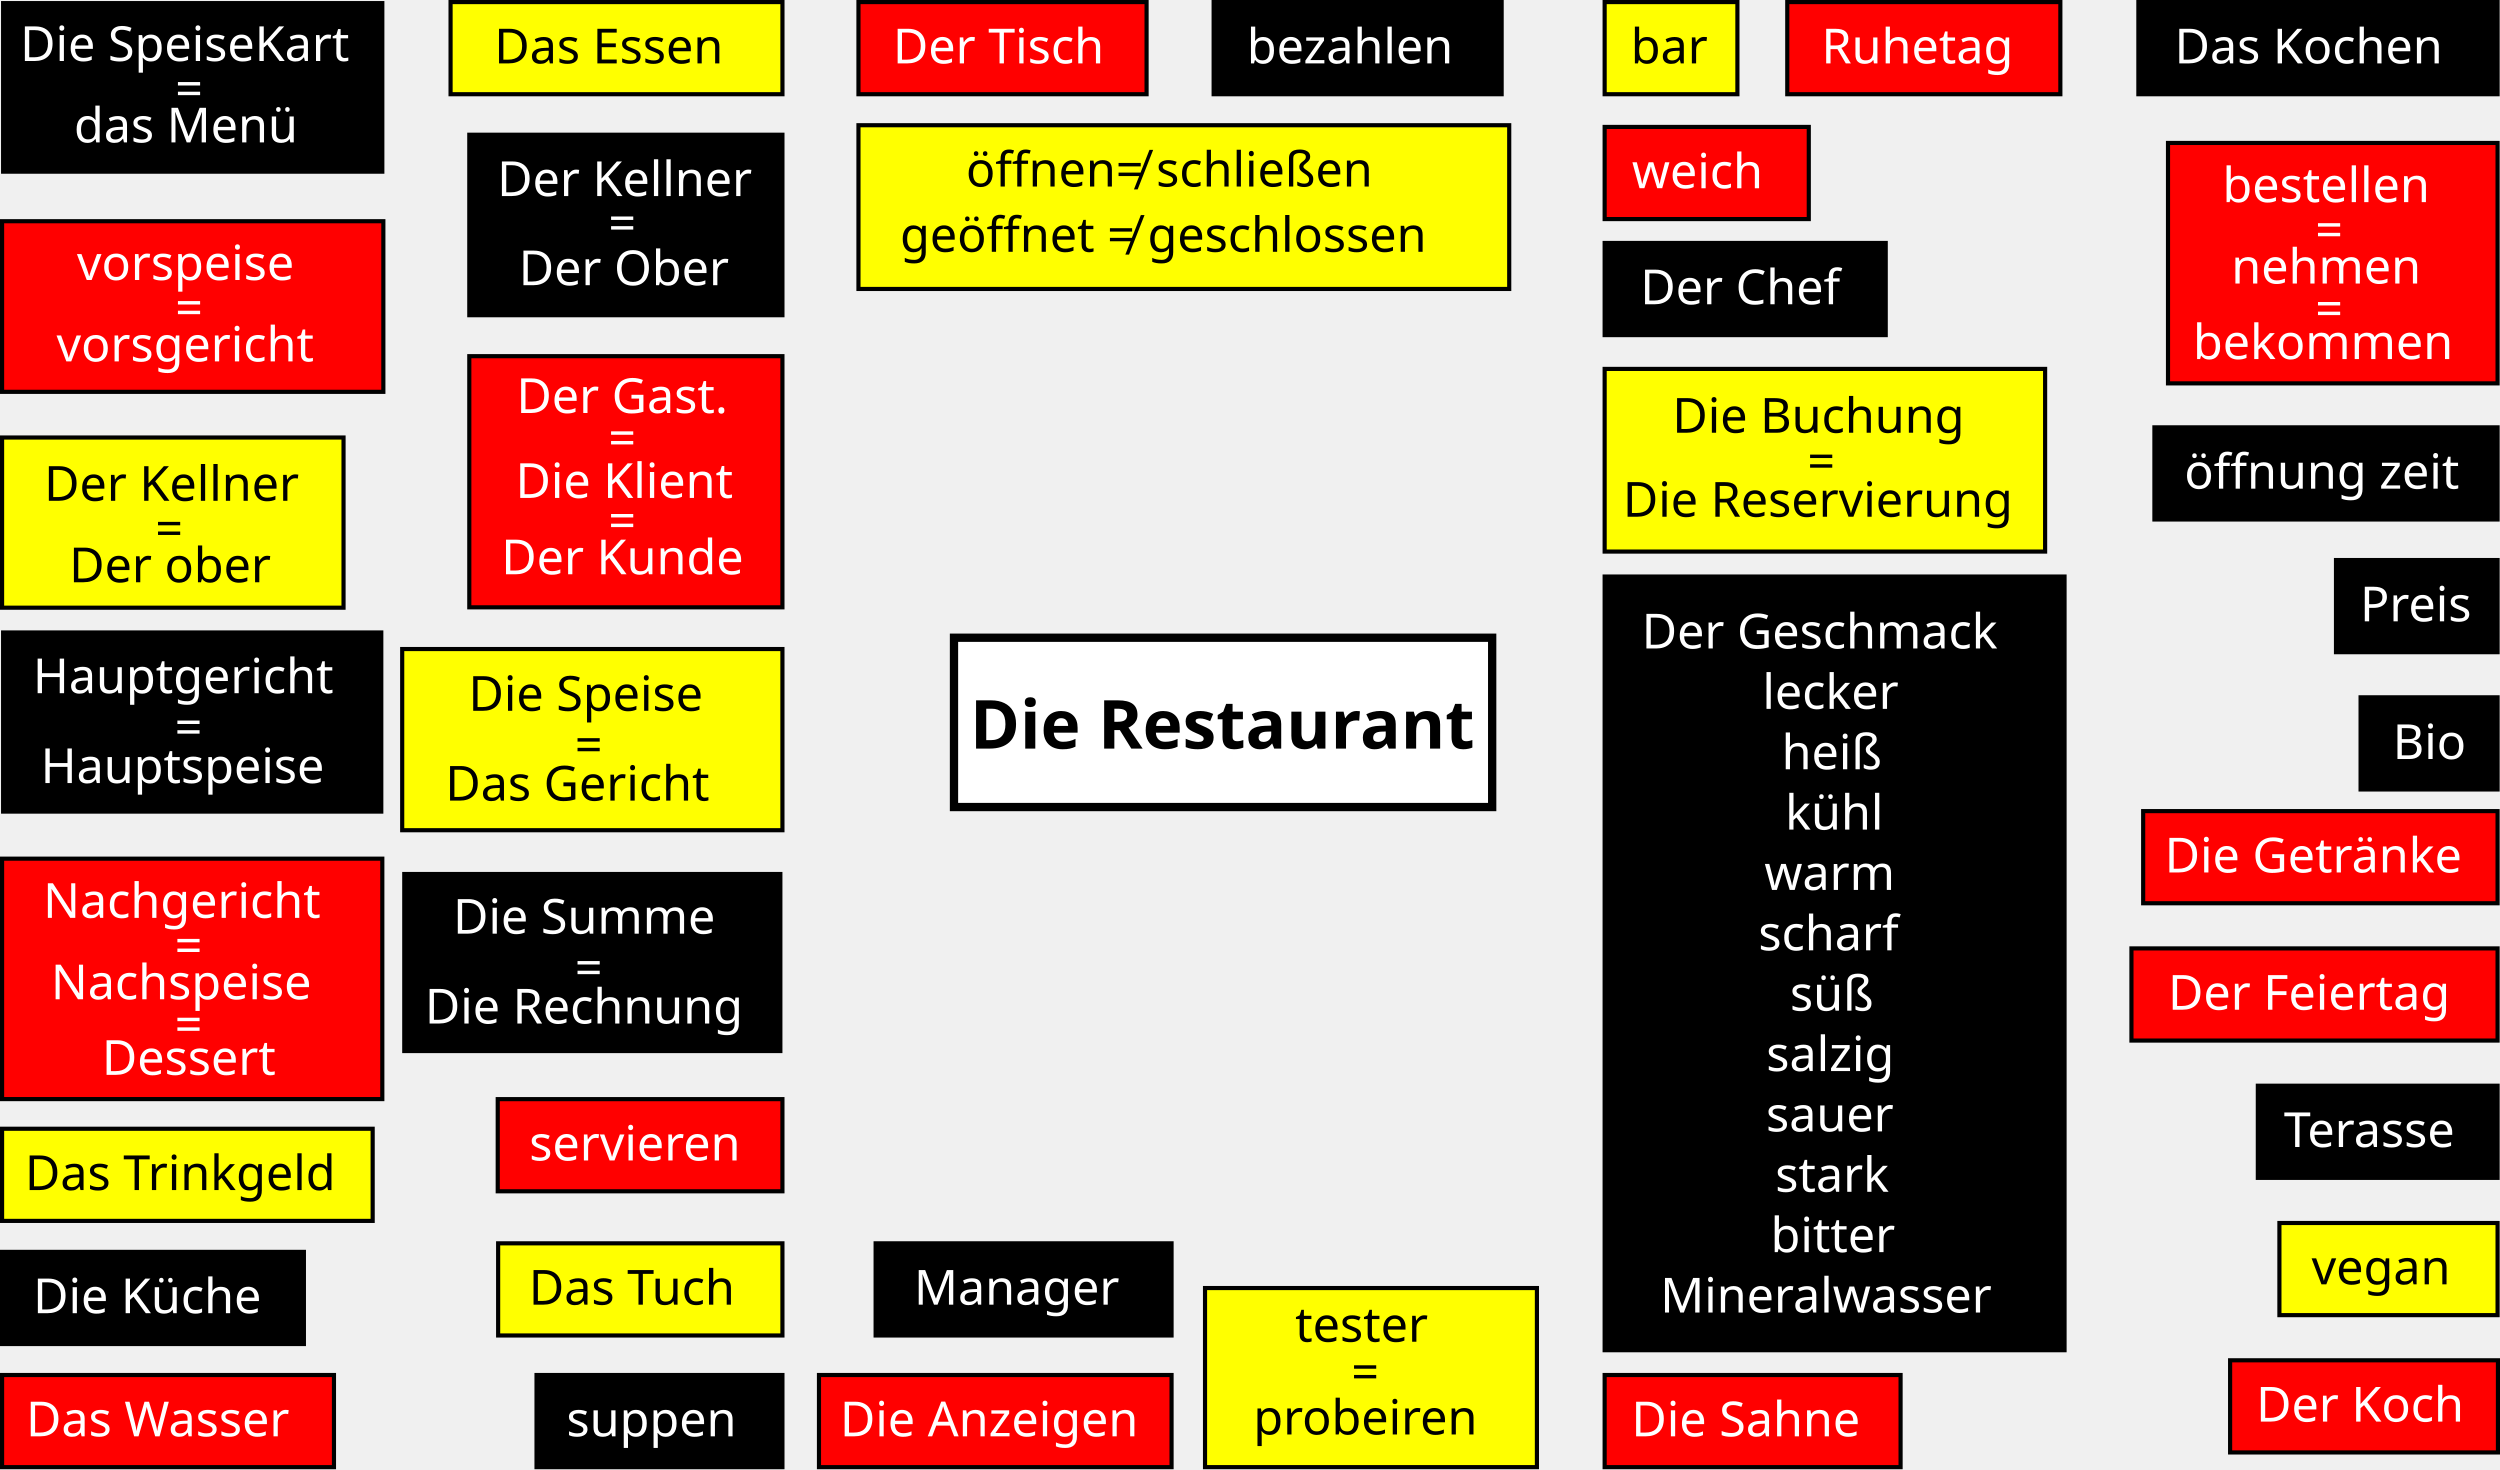
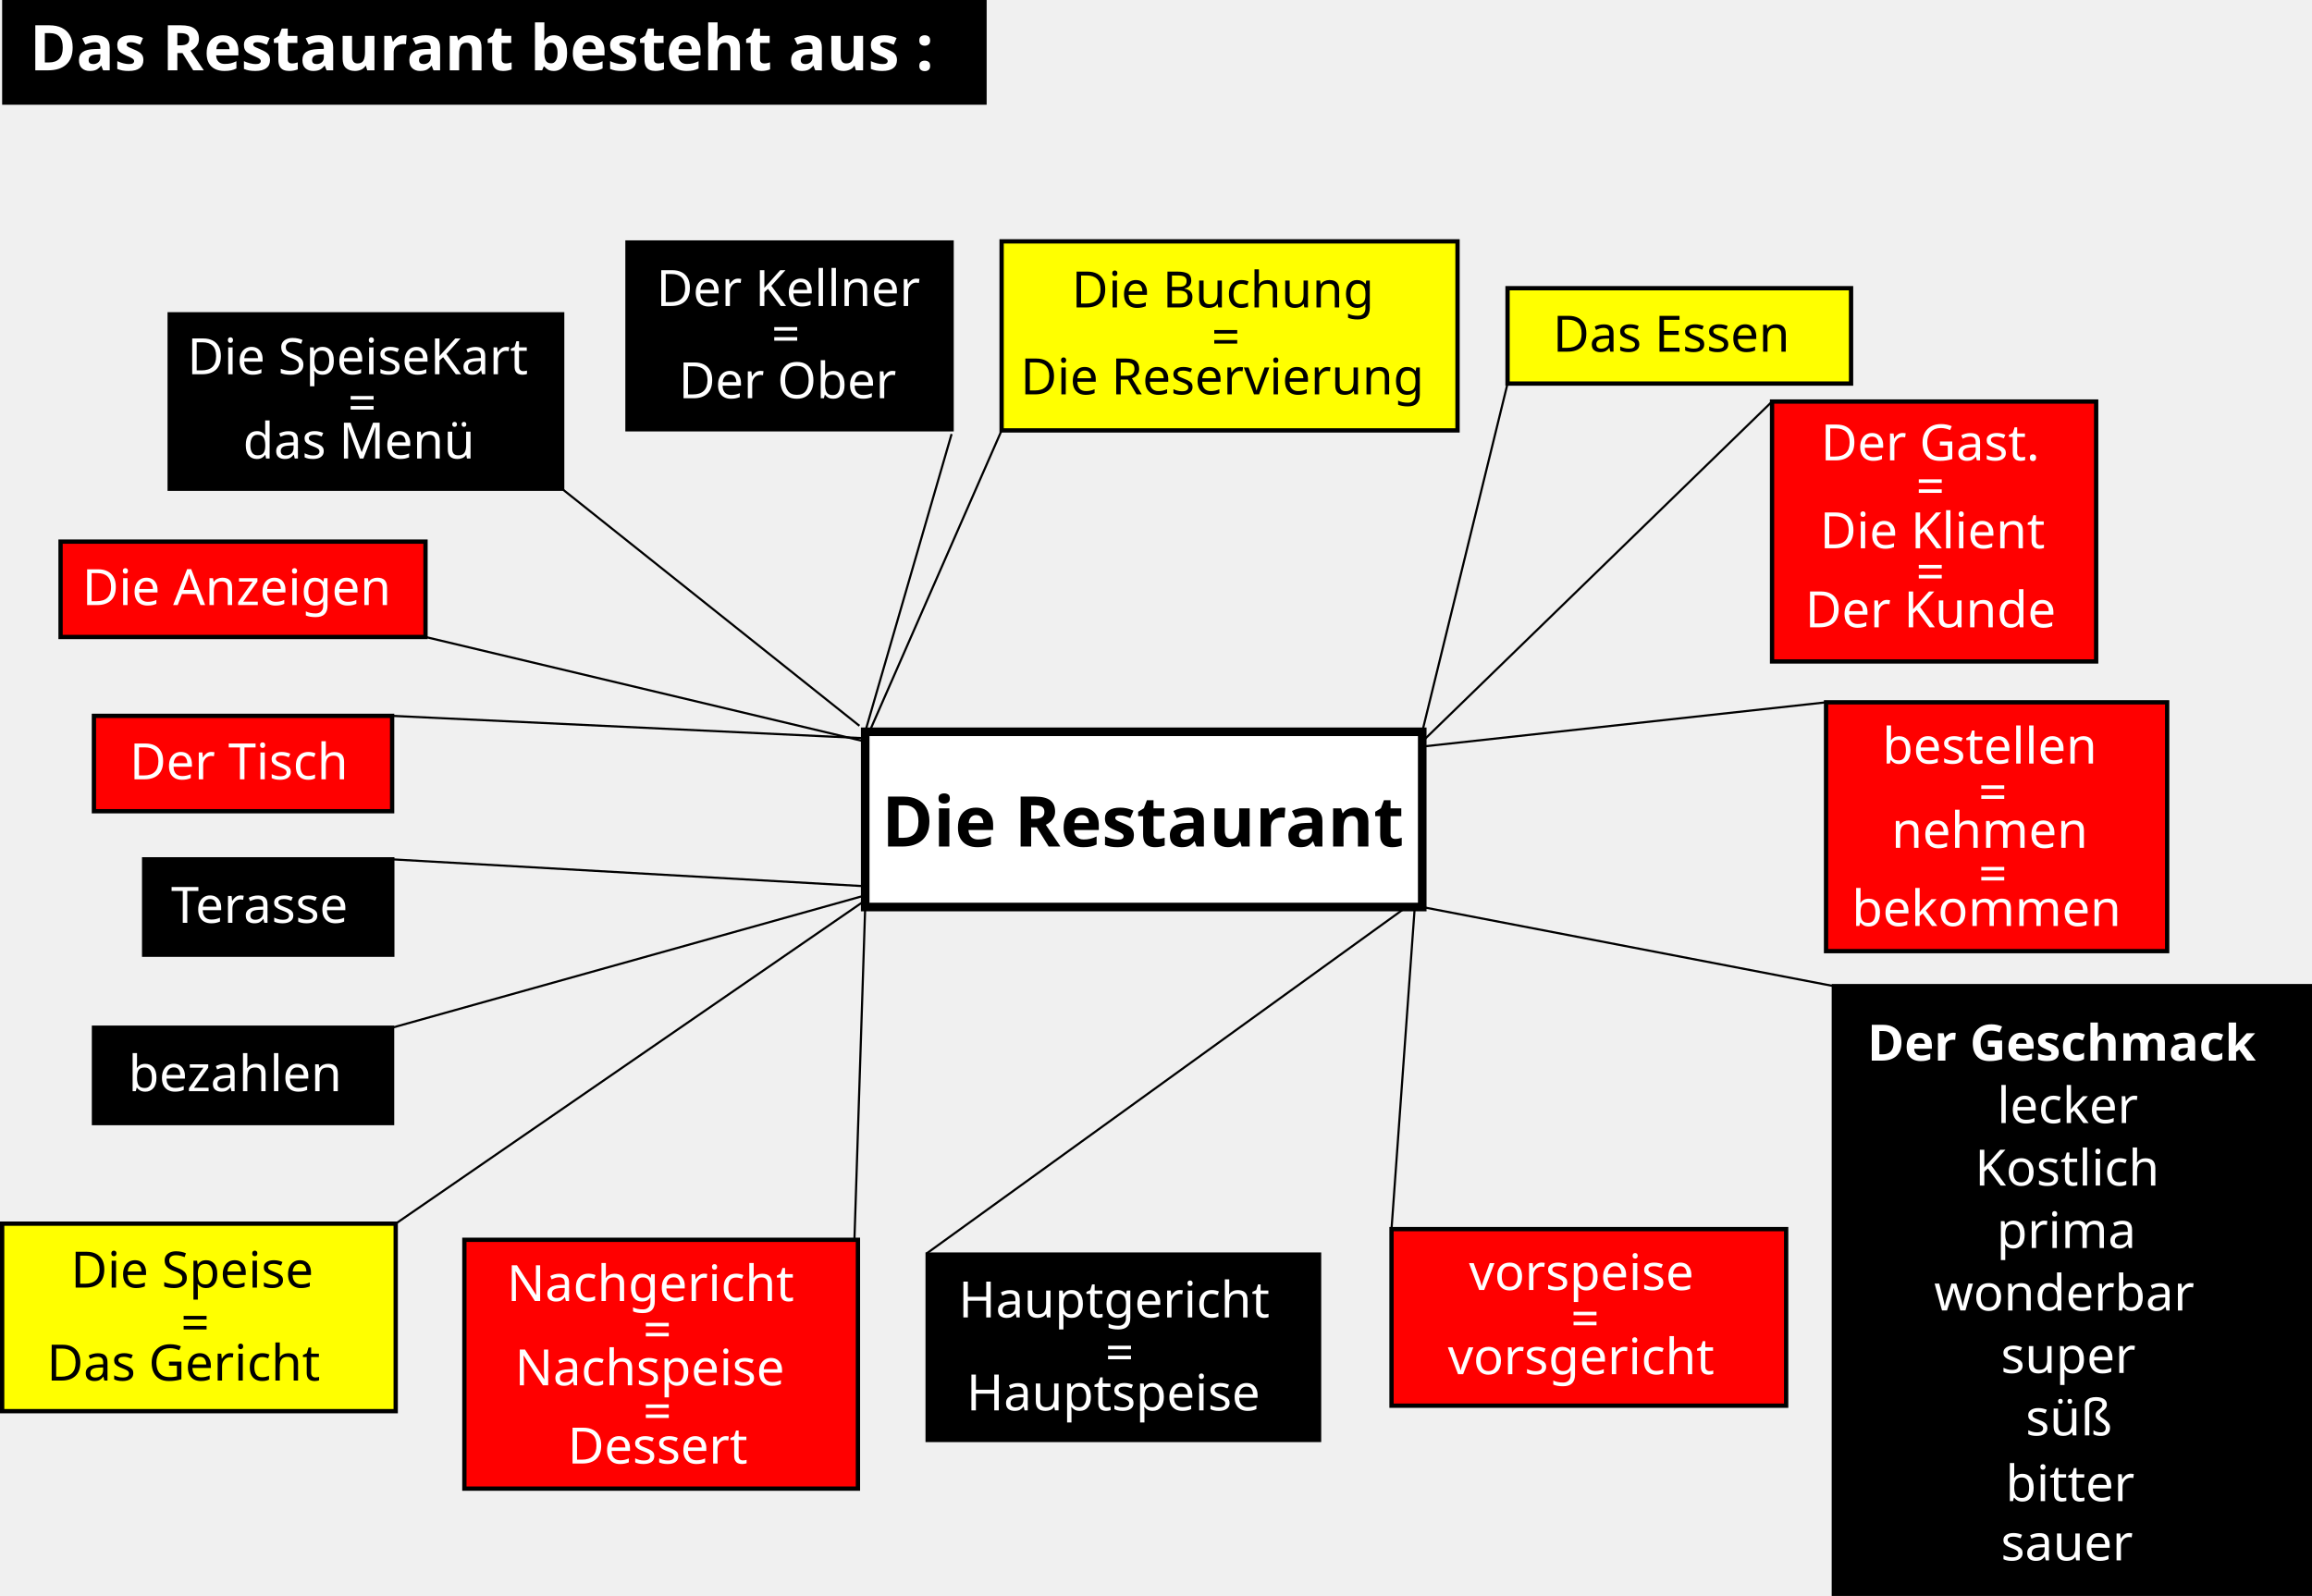
- <svg xmlns="http://www.w3.org/2000/svg" id="Layer_1" data-name="Layer 1" viewBox="0 0 1204.83 708.06">
+ <svg xmlns="http://www.w3.org/2000/svg" id="Layer_1" data-name="Layer 1" viewBox="0 0 1076.51 743.2">
  <defs>
    <style>
-       .cls-1 {
-         fill: red;
-       }
- 
-       .cls-1, .cls-2, .cls-3, .cls-4, .cls-5 {
+       .cls-1, .cls-2, .cls-3, .cls-4, .cls-5, .cls-6 {
        stroke: #000;
        stroke-miterlimit: 10;
      }

      .cls-1, .cls-3, .cls-5 {
        stroke-width: 2px;
      }

-       .cls-6 {
+       .cls-1, .cls-6 {
+         fill: red;
+       }
+ 
+       .cls-7, .cls-8, .cls-9, .cls-10, .cls-11 {
+         isolation: isolate;
+       }
+ 
+       .cls-7, .cls-4, .cls-12, .cls-10 {
+         fill: #fff;
+       }
+ 
+       .cls-7, .cls-9 {
+         font-family: Poppins-Regular, Poppins;
+       }
+ 
+       .cls-7, .cls-9, .cls-10 {
+         font-size: 23.35px;
+       }
+ 
+       .cls-13 {
        stroke-width: 0px;
-       }
- 
-       .cls-7, .cls-8 {
-         font-family: Poppins-Regular, Poppins;
-         font-size: 23.35px;
-       }
- 
-       .cls-7, .cls-4 {
-         fill: #fff;
      }

      .cls-4 {
        stroke-width: 4px;
      }

      .cls-5 {
        fill: #ff0;
      }

-       .cls-9 {
+       .cls-12 {
+         font-size: 29.37px;
+       }
+ 
+       .cls-12, .cls-10 {
+         font-family: Poppins-Bold, Poppins;
+         font-weight: 700;
+       }
+ 
+       .cls-11 {
        font-family: Poppins-SemiBold, Poppins;
        font-size: 32.56px;
        font-weight: 600;
      }
    </style>
  </defs>
  <g>
-     <rect class="cls-4" x="459.76" y="307.34" width="259.37" height="81.6" />
-     <text class="cls-9" transform="translate(467.46 360.77)">
-       <tspan x="0" y="0">Die Restaurant</tspan>
-     </text>
+     <g>
+       <rect class="cls-4" x="402.85" y="340.78" width="259.37" height="81.6" />
+       <g class="cls-8">
+         <text class="cls-11" transform="translate(410.55 394.21)">
+           <tspan x="0" y="0">Die Restaurant</tspan>
+         </text>
+       </g>
+     </g>
+     <g>
+       <rect class="cls-2" x="78.51" y="145.87" width="183.75" height="82.23" />
+       <g class="cls-8">
+         <text class="cls-7" transform="translate(87.23 174.28)">
+           <tspan x="0" y="0">Die SpeiseKart</tspan>
+         </text>
+       </g>
+       <g class="cls-8">
+         <text class="cls-7" transform="translate(113.16 213.51)">
+           <tspan x="0" y="0">das Menü</tspan>
+         </text>
+       </g>
+       <g class="cls-8">
+         <text class="cls-7" transform="translate(161.95 195.79)">
+           <tspan x="0" y="0">=</tspan>
+         </text>
+       </g>
+     </g>
+     <g>
+       <rect class="cls-1" x="647.92" y="572.37" width="183.75" height="82.23" />
+       <g class="cls-8">
+         <text class="cls-7" transform="translate(683.99 600.71)">
+           <tspan x="0" y="0">vorspeise</tspan>
+         </text>
+       </g>
+       <g class="cls-8">
+         <text class="cls-7" transform="translate(674.16 639.94)">
+           <tspan x="0" y="0">vorsgericht</tspan>
+         </text>
+       </g>
+       <g class="cls-8">
+         <text class="cls-7" transform="translate(731.36 622.23)">
+           <tspan x="0" y="0">=</tspan>
+         </text>
+       </g>
+     </g>
+     <g>
+       <rect class="cls-2" x="431.43" y="583.73" width="183.25" height="87.32" />
+       <g class="cls-8">
+         <text class="cls-7" transform="translate(446.3 613.49)">
+           <tspan x="0" y="0">Hauptgericht</tspan>
+         </text>
+       </g>
+       <g class="cls-8">
+         <text class="cls-7" transform="translate(450.04 656.79)">
+           <tspan x="0" y="0">Hauptspeise</tspan>
+         </text>
+       </g>
+       <g class="cls-8">
+         <text class="cls-7" transform="translate(514.61 638.05)">
+           <tspan x="0" y="0">=</tspan>
+         </text>
+       </g>
+     </g>
+     <g>
+       <rect class="cls-5" x="1" y="569.83" width="183.25" height="87.32" />
+       <g class="cls-8">
+         <text class="cls-9" transform="translate(32.96 599.6)">
+           <tspan x="0" y="0">Die Speise</tspan>
+         </text>
+       </g>
+       <g class="cls-8">
+         <text class="cls-9" transform="translate(21.8 642.89)">
+           <tspan x="0" y="0">Das Gericht</tspan>
+         </text>
+       </g>
+       <g class="cls-8">
+         <text class="cls-9" transform="translate(84.19 624.16)">
+           <tspan x="0" y="0">=</tspan>
+         </text>
+       </g>
+     </g>
+     <g>
+       <rect class="cls-1" x="216.22" y="577.35" width="183.25" height="115.87" />
+       <g class="cls-8">
+         <text class="cls-7" transform="translate(236.02 605.87)">
+           <tspan x="0" y="0">Nachgericht</tspan>
+         </text>
+       </g>
+       <g class="cls-8">
+         <text class="cls-7" transform="translate(239.76 645.11)">
+           <tspan x="0" y="0">Nachspeise</tspan>
+         </text>
+       </g>
+       <g class="cls-8">
+         <text class="cls-7" transform="translate(264.32 681.53)">
+           <tspan x="0" y="0">Dessert</tspan>
+         </text>
+       </g>
+       <g class="cls-8">
+         <text class="cls-7" transform="translate(299.4 627.39)">
+           <tspan x="0" y="0">=</tspan>
+         </text>
+       </g>
+       <g class="cls-8">
+         <text class="cls-7" transform="translate(299.4 665.38)">
+           <tspan x="0" y="0">=</tspan>
+         </text>
+       </g>
+     </g>
+     <g>
+       <rect class="cls-1" x="850.24" y="327.05" width="158.83" height="115.87" />
+       <g class="cls-8">
+         <text class="cls-7" transform="translate(876.48 355.57)">
+           <tspan x="0" y="0">bestellen</tspan>
+         </text>
+       </g>
+       <g class="cls-8">
+         <text class="cls-7" transform="translate(880.74 394.81)">
+           <tspan x="0" y="0">nehmen</tspan>
+         </text>
+       </g>
+       <g class="cls-8">
+         <text class="cls-7" transform="translate(862.28 431.22)">
+           <tspan x="0" y="0">bekommen</tspan>
+         </text>
+       </g>
+       <g class="cls-8">
+         <text class="cls-7" transform="translate(921.21 377.09)">
+           <tspan x="0" y="0">=</tspan>
+         </text>
+       </g>
+       <g class="cls-8">
+         <text class="cls-7" transform="translate(921.21 415.08)">
+           <tspan x="0" y="0">=</tspan>
+         </text>
+       </g>
+     </g>
+     <g>
+       <rect class="cls-1" x="28.2" y="252.22" width="169.92" height="44.41" />
+       <g class="cls-8">
+         <text class="cls-7" transform="translate(38.31 281.77)">
+           <tspan x="0" y="0">Die Anzeigen</tspan>
+         </text>
+       </g>
+     </g>
+     <g>
+       <rect class="cls-3" x="67.12" y="400.18" width="115.54" height="44.41" />
+       <g class="cls-8">
+         <text class="cls-7" transform="translate(79.66 429.73)">
+           <tspan x="0" y="0">Terasse</tspan>
+         </text>
+       </g>
+     </g>
+     <g>
+       <rect class="cls-3" x="853.87" y="459.22" width="221.64" height="282.98" />
+       <g>
+         <g class="cls-8">
+           <text class="cls-10" transform="translate(869.44 493.9)">
+             <tspan x="0" y="0">Der Geschmack</tspan>
+           </text>
+         </g>
+         <g class="cls-8">
+           <text class="cls-7" transform="translate(929.89 522.99)">
+             <tspan x="0" y="0">lecker</tspan>
+           </text>
+         </g>
+         <g class="cls-8">
+           <text class="cls-7" transform="translate(919.58 552.09)">
+             <tspan x="0" y="0">Kostlich</tspan>
+           </text>
+         </g>
+         <g class="cls-8">
+           <text class="cls-7" transform="translate(929.66 581.18)">
+             <tspan x="0" y="0">prima</tspan>
+           </text>
+         </g>
+         <g class="cls-8">
+           <text class="cls-7" transform="translate(900.55 610.27)">
+             <tspan x="0" y="0">wonderbar</tspan>
+           </text>
+         </g>
+         <g class="cls-8">
+           <text class="cls-7" transform="translate(931.64 639.36)">
+             <tspan x="0" y="0">super</tspan>
+           </text>
+         </g>
+         <g class="cls-8">
+           <text class="cls-7" transform="translate(943.18 668.45)">
+             <tspan x="0" y="0">süß</tspan>
+           </text>
+         </g>
+         <g class="cls-8">
+           <text class="cls-7" transform="translate(931.64 726.64)">
+             <tspan x="0" y="0">sauer</tspan>
+           </text>
+         </g>
+         <g class="cls-8">
+           <text class="cls-7" transform="translate(933.84 699.03)">
+             <tspan x="0" y="0">bitter</tspan>
+           </text>
+         </g>
+       </g>
+     </g>
+     <g>
+       <rect class="cls-1" x="43.73" y="333.36" width="138.85" height="44.41" />
+       <g class="cls-8">
+         <text class="cls-7" transform="translate(60.35 362.91)">
+           <tspan x="0" y="0">Der Tisch</tspan>
+         </text>
+       </g>
+     </g>
+     <g>
+       <rect class="cls-3" x="43.76" y="478.58" width="138.8" height="44.41" />
+       <g class="cls-8">
+         <text class="cls-7" transform="translate(59.77 508.13)">
+           <tspan x="0" y="0">bezahlen</tspan>
+         </text>
+       </g>
+     </g>
+     <g>
+       <rect class="cls-5" x="466.37" y="112.4" width="212.28" height="88.03" />
+       <g class="cls-8">
+         <text class="cls-9" transform="translate(475.16 183.64)">
+           <tspan x="0" y="0">Die Reservierung</tspan>
+         </text>
+       </g>
+       <g class="cls-8">
+         <text class="cls-9" transform="translate(564.07 165.07)">
+           <tspan x="0" y="0">=</tspan>
+         </text>
+       </g>
+       <g class="cls-8">
+         <text class="cls-9" transform="translate(499.01 143.16)">
+           <tspan x="0" y="0">Die Buchung</tspan>
+         </text>
+       </g>
+     </g>
+     <g>
+       <rect class="cls-5" x="701.94" y="134.21" width="159.95" height="44.41" />
+       <g class="cls-8">
+         <text class="cls-9" transform="translate(723.03 163.76)">
+           <tspan x="0" y="0">Das Essen</tspan>
+         </text>
+       </g>
+     </g>
+     <g>
+       <rect class="cls-3" x="292.17" y="112.93" width="150.91" height="86.98" />
+       <g class="cls-8">
+         <text class="cls-7" transform="translate(305.62 142.49)">
+           <tspan x="0" y="0">Der Kellner</tspan>
+         </text>
+       </g>
+       <g class="cls-8">
+         <text class="cls-7" transform="translate(316 185.46)">
+           <tspan x="0" y="0">Der Ober</tspan>
+         </text>
+       </g>
+       <g class="cls-8">
+         <text class="cls-7" transform="translate(359.19 163.71)">
+           <tspan x="0" y="0">=</tspan>
+         </text>
+       </g>
+     </g>
+     <g>
+       <rect class="cls-1" x="825.1" y="186.99" width="150.91" height="121.04" />
+       <g class="cls-8">
+         <text class="cls-7" transform="translate(847.82 214.39)">
+           <tspan x="0" y="0">Der Gast.</tspan>
+         </text>
+       </g>
+       <g class="cls-8">
+         <text class="cls-7" transform="translate(847.38 255.32)">
+           <tspan x="0" y="0">Die Klient</tspan>
+         </text>
+       </g>
+       <g class="cls-8">
+         <text class="cls-7" transform="translate(892.11 234.59)">
+           <tspan x="0" y="0">=</tspan>
+         </text>
+       </g>
+       <g class="cls-8">
+         <text class="cls-7" transform="translate(840.52 292.11)">
+           <tspan x="0" y="0">Der Kunde</tspan>
+         </text>
+       </g>
+       <g class="cls-8">
+         <text class="cls-7" transform="translate(892.11 274.43)">
+           <tspan x="0" y="0">=</tspan>
+         </text>
+       </g>
+     </g>
+     <line class="cls-6" x1="400.16" y1="337.99" x2="262.26" y2="228.1" />
+     <line class="cls-6" x1="402.85" y1="340.78" x2="443.08" y2="202.12" />
+     <line class="cls-6" x1="466.37" y1="200.43" x2="404.81" y2="340.78" />
+     <line class="cls-6" x1="662.22" y1="340.78" x2="701.94" y2="178.62" />
+     <line class="cls-6" x1="825.1" y1="186.99" x2="662.22" y2="345.34" />
+     <line class="cls-6" x1="850.24" y1="327.05" x2="662.22" y2="347.66" />
+     <line class="cls-6" x1="853.87" y1="459.22" x2="662.22" y2="422.38" />
+     <line class="cls-6" x1="647.92" y1="572.37" x2="658.74" y2="422.38" />
+     <line class="cls-6" x1="431.43" y1="583.73" x2="654.87" y2="422.38" />
+     <line class="cls-6" x1="402.85" y1="422.38" x2="397.84" y2="577.35" />
+     <line class="cls-6" x1="184.25" y1="569.83" x2="402.85" y2="419.28" />
+     <line class="cls-6" x1="182.56" y1="478.58" x2="402.85" y2="416.95" />
+     <line class="cls-6" x1="182.66" y1="400.18" x2="402.85" y2="412.7" />
+     <line class="cls-6" x1="182.58" y1="333.36" x2="402.85" y2="343.79" />
+     <line class="cls-6" x1="198.12" y1="296.63" x2="402.85" y2="345.34" />
  </g>
  <g>
-     <rect class="cls-1" x="239.87" y="529.71" width="137.21" height="44.41" />
-     <text class="cls-7" transform="translate(255.06 559.26)">
-       <tspan x="0" y="0">servieren</tspan>
-     </text>
-   </g>
-   <g>
-     <rect class="cls-3" x="258.57" y="662.66" width="118.51" height="44.41" />
-     <text class="cls-7" transform="translate(273.01 692.21)">
-       <tspan x="0" y="0">suppen</tspan>
-     </text>
-   </g>
-   <g>
-     <rect class="cls-2" x="1" y="1" width="183.75" height="82.23" />
-     <text class="cls-7" transform="translate(9.72 29.41)">
-       <tspan x="0" y="0">Die SpeiseKart</tspan>
-     </text>
-     <text class="cls-7" transform="translate(35.65 68.64)">
-       <tspan x="0" y="0">das Menü</tspan>
-     </text>
-     <text class="cls-7" transform="translate(84.44 50.92)">
-       <tspan x="0" y="0">=</tspan>
-     </text>
-   </g>
-   <g>
-     <rect class="cls-5" x="1" y="210.85" width="164.56" height="82.02" />
-     <text class="cls-8" transform="translate(21.28 241.36)">
-       <tspan x="0" y="0">Der Kellner</tspan>
-     </text>
-     <text class="cls-8" transform="translate(33.36 280.6)">
-       <tspan x="0" y="0">Der ober</tspan>
-     </text>
-     <text class="cls-8" transform="translate(74.84 262.88)">
-       <tspan x="0" y="0">=</tspan>
-     </text>
-   </g>
-   <g>
-     <rect class="cls-1" x="1" y="106.61" width="183.75" height="82.23" />
-     <text class="cls-7" transform="translate(37.07 134.95)">
-       <tspan x="0" y="0">vorspeise</tspan>
-     </text>
-     <text class="cls-7" transform="translate(27.24 174.18)">
-       <tspan x="0" y="0">vorsgericht</tspan>
-     </text>
-     <text class="cls-7" transform="translate(84.44 156.47)">
-       <tspan x="0" y="0">=</tspan>
-     </text>
-   </g>
-   <g>
-     <rect class="cls-2" x="1" y="304.31" width="183.25" height="87.32" />
-     <text class="cls-7" transform="translate(15.87 334.07)">
-       <tspan x="0" y="0">Hauptgericht</tspan>
-     </text>
-     <text class="cls-7" transform="translate(19.61 377.37)">
-       <tspan x="0" y="0">Hauptspeise</tspan>
-     </text>
-     <text class="cls-7" transform="translate(84.18 358.63)">
-       <tspan x="0" y="0">=</tspan>
-     </text>
-   </g>
-   <g>
-     <rect class="cls-5" x="193.83" y="312.79" width="183.25" height="87.32" />
-     <text class="cls-8" transform="translate(225.79 342.56)">
-       <tspan x="0" y="0">Die Speise</tspan>
-     </text>
-     <text class="cls-8" transform="translate(214.63 385.85)">
-       <tspan x="0" y="0">Das Gericht </tspan>
-     </text>
-     <text class="cls-8" transform="translate(277.02 367.12)">
-       <tspan x="0" y="0">=</tspan>
-     </text>
-   </g>
-   <g>
-     <rect class="cls-6" x="193.83" y="420.21" width="183.25" height="87.32" />
-     <text class="cls-7" transform="translate(218.36 449.98)">
-       <tspan x="0" y="0">Die Summe</tspan>
-     </text>
-     <text class="cls-7" transform="translate(204.77 493.27)">
-       <tspan x="0" y="0">Die Rechnung</tspan>
-     </text>
-     <text class="cls-7" transform="translate(277.02 474.54)">
-       <tspan x="0" y="0">=</tspan>
-     </text>
-   </g>
-   <g>
-     <rect class="cls-1" x="1" y="413.82" width="183.25" height="115.87" />
-     <text class="cls-7" transform="translate(20.8 442.34)">
-       <tspan x="0" y="0">Nachgericht</tspan>
-     </text>
-     <text class="cls-7" transform="translate(24.54 481.58)">
-       <tspan x="0" y="0">Nachspeise</tspan>
-     </text>
-     <text class="cls-7" transform="translate(49.1 518)">
-       <tspan x="0" y="0">Dessert</tspan>
-     </text>
-     <text class="cls-7" transform="translate(84.18 463.86)">
-       <tspan x="0" y="0">=</tspan>
-     </text>
-     <text class="cls-7" transform="translate(84.18 501.85)">
-       <tspan x="0" y="0">=</tspan>
-     </text>
-   </g>
-   <g>
-     <rect class="cls-1" x="1044.83" y="68.89" width="158.83" height="115.87" />
-     <text class="cls-7" transform="translate(1071.07 97.41)">
-       <tspan x="0" y="0">bestellen</tspan>
-     </text>
-     <text class="cls-7" transform="translate(1075.33 136.65)">
-       <tspan x="0" y="0">nehmen</tspan>
-     </text>
-     <text class="cls-7" transform="translate(1056.87 173.06)">
-       <tspan x="0" y="0">bekommen</tspan>
-     </text>
-     <text class="cls-7" transform="translate(1115.8 118.93)">
-       <tspan x="0" y="0">=</tspan>
-     </text>
-     <text class="cls-7" transform="translate(1115.8 156.92)">
-       <tspan x="0" y="0">=</tspan>
-     </text>
-   </g>
-   <g>
-     <rect class="cls-1" x="773.33" y="61.17" width="98.38" height="44.41" />
-     <text class="cls-7" transform="translate(786.46 90.73)">
-       <tspan x="0" y="0">weich</tspan>
-     </text>
-   </g>
-   <g>
-     <rect class="cls-5" x="773.33" y="1" width="63.98" height="44.41" />
-     <text class="cls-8" transform="translate(785.92 30.55)">
-       <tspan x="0" y="0">bar</tspan>
-     </text>
-   </g>
-   <g>
-     <rect class="cls-5" x="1098.52" y="589.4" width="105.14" height="44.41" />
-     <text class="cls-8" transform="translate(1114.04 618.95)">
-       <tspan x="0" y="0">vegan</tspan>
-     </text>
-   </g>
-   <g>
-     <rect class="cls-1" x="394.69" y="662.66" width="169.92" height="44.41" />
-     <text class="cls-7" transform="translate(404.8 692.21)">
-       <tspan x="0" y="0">Die Anzeigen</tspan>
-     </text>
-   </g>
-   <g>
-     <rect class="cls-3" x="1088.12" y="523.24" width="115.54" height="44.41" />
-     <text class="cls-7" transform="translate(1100.66 552.79)">
-       <tspan x="0" y="0">Terasse</tspan>
-     </text>
-   </g>
-   <g>
-     <rect class="cls-3" x="773.33" y="277.85" width="221.64" height="372.86" />
-     <text class="cls-7" transform="translate(791.2 312.53)">
-       <tspan x="0" y="0">Der Geschmack</tspan>
-     </text>
-     <text class="cls-7" transform="translate(849.35 341.62)">
-       <tspan x="0" y="0">lecker</tspan>
-     </text>
-     <text class="cls-7" transform="translate(858.62 370.72)">
-       <tspan x="0" y="0">heiß</tspan>
-     </text>
-     <text class="cls-7" transform="translate(860.33 399.81)">
-       <tspan x="0" y="0">kühl</tspan>
-     </text>
-     <text class="cls-7" transform="translate(850.31 428.9)">
-       <tspan x="0" y="0">warm</tspan>
-     </text>
-     <text class="cls-7" transform="translate(847.42 457.99)">
-       <tspan x="0" y="0">scharf</tspan>
-     </text>
-     <text class="cls-7" transform="translate(862.64 487.08)">
-       <tspan x="0" y="0">süß</tspan>
-     </text>
-     <text class="cls-7" transform="translate(851.22 516.17)">
-       <tspan x="0" y="0">salzig</tspan>
-     </text>
-     <text class="cls-7" transform="translate(851.1 545.27)">
-       <tspan x="0" y="0">sauer</tspan>
-     </text>
-     <text class="cls-7" transform="translate(855.55 574.36)">
-       <tspan x="0" y="0">stark</tspan>
-     </text>
-     <text class="cls-7" transform="translate(853.3 603.45)">
-       <tspan x="0" y="0">bitter</tspan>
-     </text>
-     <text class="cls-7" transform="translate(800.15 632.54)">
-       <tspan x="0" y="0">Mineralwasser</tspan>
-     </text>
-   </g>
-   <g>
-     <rect class="cls-3" x="1038.28" y="205.95" width="165.38" height="44.41" />
-     <text class="cls-7" transform="translate(1052.72 235.51)">
-       <tspan x="0" y="0">öffnung zeit</tspan>
-     </text>
-   </g>
-   <g>
-     <rect class="cls-1" x="413.72" y="1" width="138.85" height="44.41" />
-     <text class="cls-7" transform="translate(430.34 30.55)">
-       <tspan x="0" y="0">Der Tisch</tspan>
-     </text>
-   </g>
-   <g>
-     <rect class="cls-1" x="1032.86" y="390.9" width="170.8" height="44.41" />
-     <text class="cls-7" transform="translate(1043.23 420.46)">
-       <tspan x="0" y="0">Die Getränke</tspan>
-     </text>
-   </g>
-   <g>
-     <rect class="cls-3" x="1125.79" y="269.9" width="77.87" height="44.41" />
-     <text class="cls-7" transform="translate(1137.4 299.45)">
-       <tspan x="0" y="0">Preis</tspan>
-     </text>
-   </g>
-   <g>
-     <rect class="cls-1" x="773.33" y="662.66" width="142.62" height="44.41" />
-     <text class="cls-7" transform="translate(786.23 692.21)">
-       <tspan x="0" y="0">Die Sahne</tspan>
-     </text>
-   </g>
-   <g>
-     <rect class="cls-3" x="421.99" y="599.2" width="142.62" height="44.41" />
-     <text class="cls-7" transform="translate(440.5 628.76)">
-       <tspan x="0" y="0">Manager</tspan>
-     </text>
-   </g>
-   <g>
-     <rect class="cls-1" x="861.34" y="1" width="131.61" height="44.41" />
-     <text class="cls-7" transform="translate(877.83 30.56)">
-       <tspan x="0" y="0">Ruhetag</tspan>
-     </text>
-   </g>
-   <g>
-     <rect class="cls-1" x="1074.76" y="655.57" width="129.08" height="44.41" />
-     <text class="cls-7" transform="translate(1087.31 685.12)">
-       <tspan x="0" y="0">Der Koch</tspan>
-     </text>
-   </g>
-   <g>
-     <rect class="cls-3" x="584.89" y="1" width="138.8" height="44.41" />
-     <text class="cls-7" transform="translate(600.9 30.55)">
-       <tspan x="0" y="0">bezahlen</tspan>
-     </text>
-   </g>
-   <g>
-     <rect class="cls-5" x="773.33" y="177.79" width="212.28" height="88.03" />
-     <text class="cls-8" transform="translate(782.12 249.03)">
-       <tspan x="0" y="0">Die Reservierung</tspan>
-     </text>
-     <text class="cls-8" transform="translate(871.03 230.46)">
-       <tspan x="0" y="0">=</tspan>
-     </text>
-     <text class="cls-8" transform="translate(805.97 208.55)">
-       <tspan x="0" y="0">Die Buchung</tspan>
-     </text>
-   </g>
-   <g>
-     <rect class="cls-3" x="773.33" y="117.09" width="135.46" height="44.41" />
-     <text class="cls-7" transform="translate(790.53 146.64)">
-       <tspan x="0" y="0">Der Chef</tspan>
-     </text>
-   </g>
-   <g>
-     <rect class="cls-5" x="413.72" y="60.35" width="313.62" height="78.91" />
-     <text class="cls-8" transform="translate(465.54 89.91)">
-       <tspan x="0" y="0">öffnen≠ schließen</tspan>
-     </text>
-     <text class="cls-8" transform="translate(433.78 121.35)">
-       <tspan x="0" y="0">geöffnet ≠ geschlossen</tspan>
-     </text>
-   </g>
-   <g>
-     <rect class="cls-5" x="217.14" y="1" width="159.95" height="44.41" />
-     <text class="cls-8" transform="translate(238.23 30.55)">
-       <tspan x="0" y="0">Das Essen</tspan>
-     </text>
-   </g>
-   <g>
-     <rect class="cls-3" x="226.17" y="64.93" width="150.91" height="86.98" />
-     <text class="cls-7" transform="translate(239.62 94.49)">
-       <tspan x="0" y="0">Der Kellner</tspan>
-     </text>
-     <text class="cls-7" transform="translate(250 137.46)">
-       <tspan x="0" y="0">Der Ober</tspan>
-     </text>
-     <text class="cls-7" transform="translate(293.19 115.71)">
-       <tspan x="0" y="0">=</tspan>
-     </text>
-   </g>
-   <g>
-     <rect class="cls-1" x="226.17" y="171.65" width="150.91" height="121.04" />
-     <text class="cls-7" transform="translate(248.89 199.05)">
-       <tspan x="0" y="0">Der Gast.</tspan>
-     </text>
-     <text class="cls-7" transform="translate(248.45 239.98)">
-       <tspan x="0" y="0">Die Klient</tspan>
-     </text>
-     <text class="cls-7" transform="translate(293.18 219.25)">
-       <tspan x="0" y="0">=</tspan>
-     </text>
-     <text class="cls-7" transform="translate(241.59 276.77)">
-       <tspan x="0" y="0">Der Kunde</tspan>
-     </text>
-     <text class="cls-7" transform="translate(293.18 259.09)">
-       <tspan x="0" y="0">=</tspan>
-     </text>
-   </g>
-   <g>
-     <rect class="cls-5" x="1" y="543.98" width="178.6" height="44.41" />
-     <text class="cls-8" transform="translate(12.02 573.54)">
-       <tspan x="0" y="0">Das Trinkgeld</tspan>
-     </text>
-   </g>
-   <g>
-     <rect class="cls-1" x="1" y="662.66" width="159.95" height="44.41" />
-     <text class="cls-7" transform="translate(12.55 692.21)">
-       <tspan x="0" y="0">Das Wasser</tspan>
-     </text>
-   </g>
-   <g>
-     <rect class="cls-3" x="1" y="603.32" width="145.46" height="44.41" />
-     <text class="cls-7" transform="translate(15.98 632.87)">
-       <tspan x="0" y="0">Die Küche</tspan>
-     </text>
-   </g>
-   <g>
-     <rect class="cls-5" x="240.07" y="599.2" width="137.01" height="44.41" />
-     <text class="cls-8" transform="translate(254.87 628.76)">
-       <tspan x="0" y="0">Das Tuch</tspan>
-     </text>
-   </g>
-   <g>
-     <rect class="cls-3" x="1030.55" y="1" width="173.11" height="44.41" />
-     <text class="cls-7" transform="translate(1048.01 30.55)">
-       <tspan x="0" y="0">Das Kochen</tspan>
-     </text>
-   </g>
-   <g>
-     <rect class="cls-3" x="1137.64" y="336.06" width="66.02" height="44.41" />
-     <text class="cls-7" transform="translate(1153.15 365.8)">
-       <tspan x="0" y="0">Bio</tspan>
-     </text>
-   </g>
-   <g>
-     <rect class="cls-1" x="1027.21" y="457.07" width="176.45" height="44.41" />
-     <text class="cls-7" transform="translate(1044.85 486.62)">
-       <tspan x="0" y="0">Der Feiertag</tspan>
-     </text>
-   </g>
-   <g>
-     <rect class="cls-5" x="580.74" y="620.75" width="159.95" height="86.31" />
-     <text class="cls-8" transform="translate(624.19 646.63)">
-       <tspan x="0" y="0">tester</tspan>
-     </text>
-     <text class="cls-8" transform="translate(604.03 691.31)">
-       <tspan x="0" y="0">probeiren</tspan>
-     </text>
-     <text class="cls-8" transform="translate(651.24 669.35)">
-       <tspan x="0" y="0">=</tspan>
+     <rect class="cls-13" x="1" width="458.4" height="48.77" />
+     <text class="cls-12" transform="translate(13.8 32.75)">
+       <tspan x="0" y="0">Das Restaurant besteht aus :</tspan>
    </text>
  </g>
</svg>
